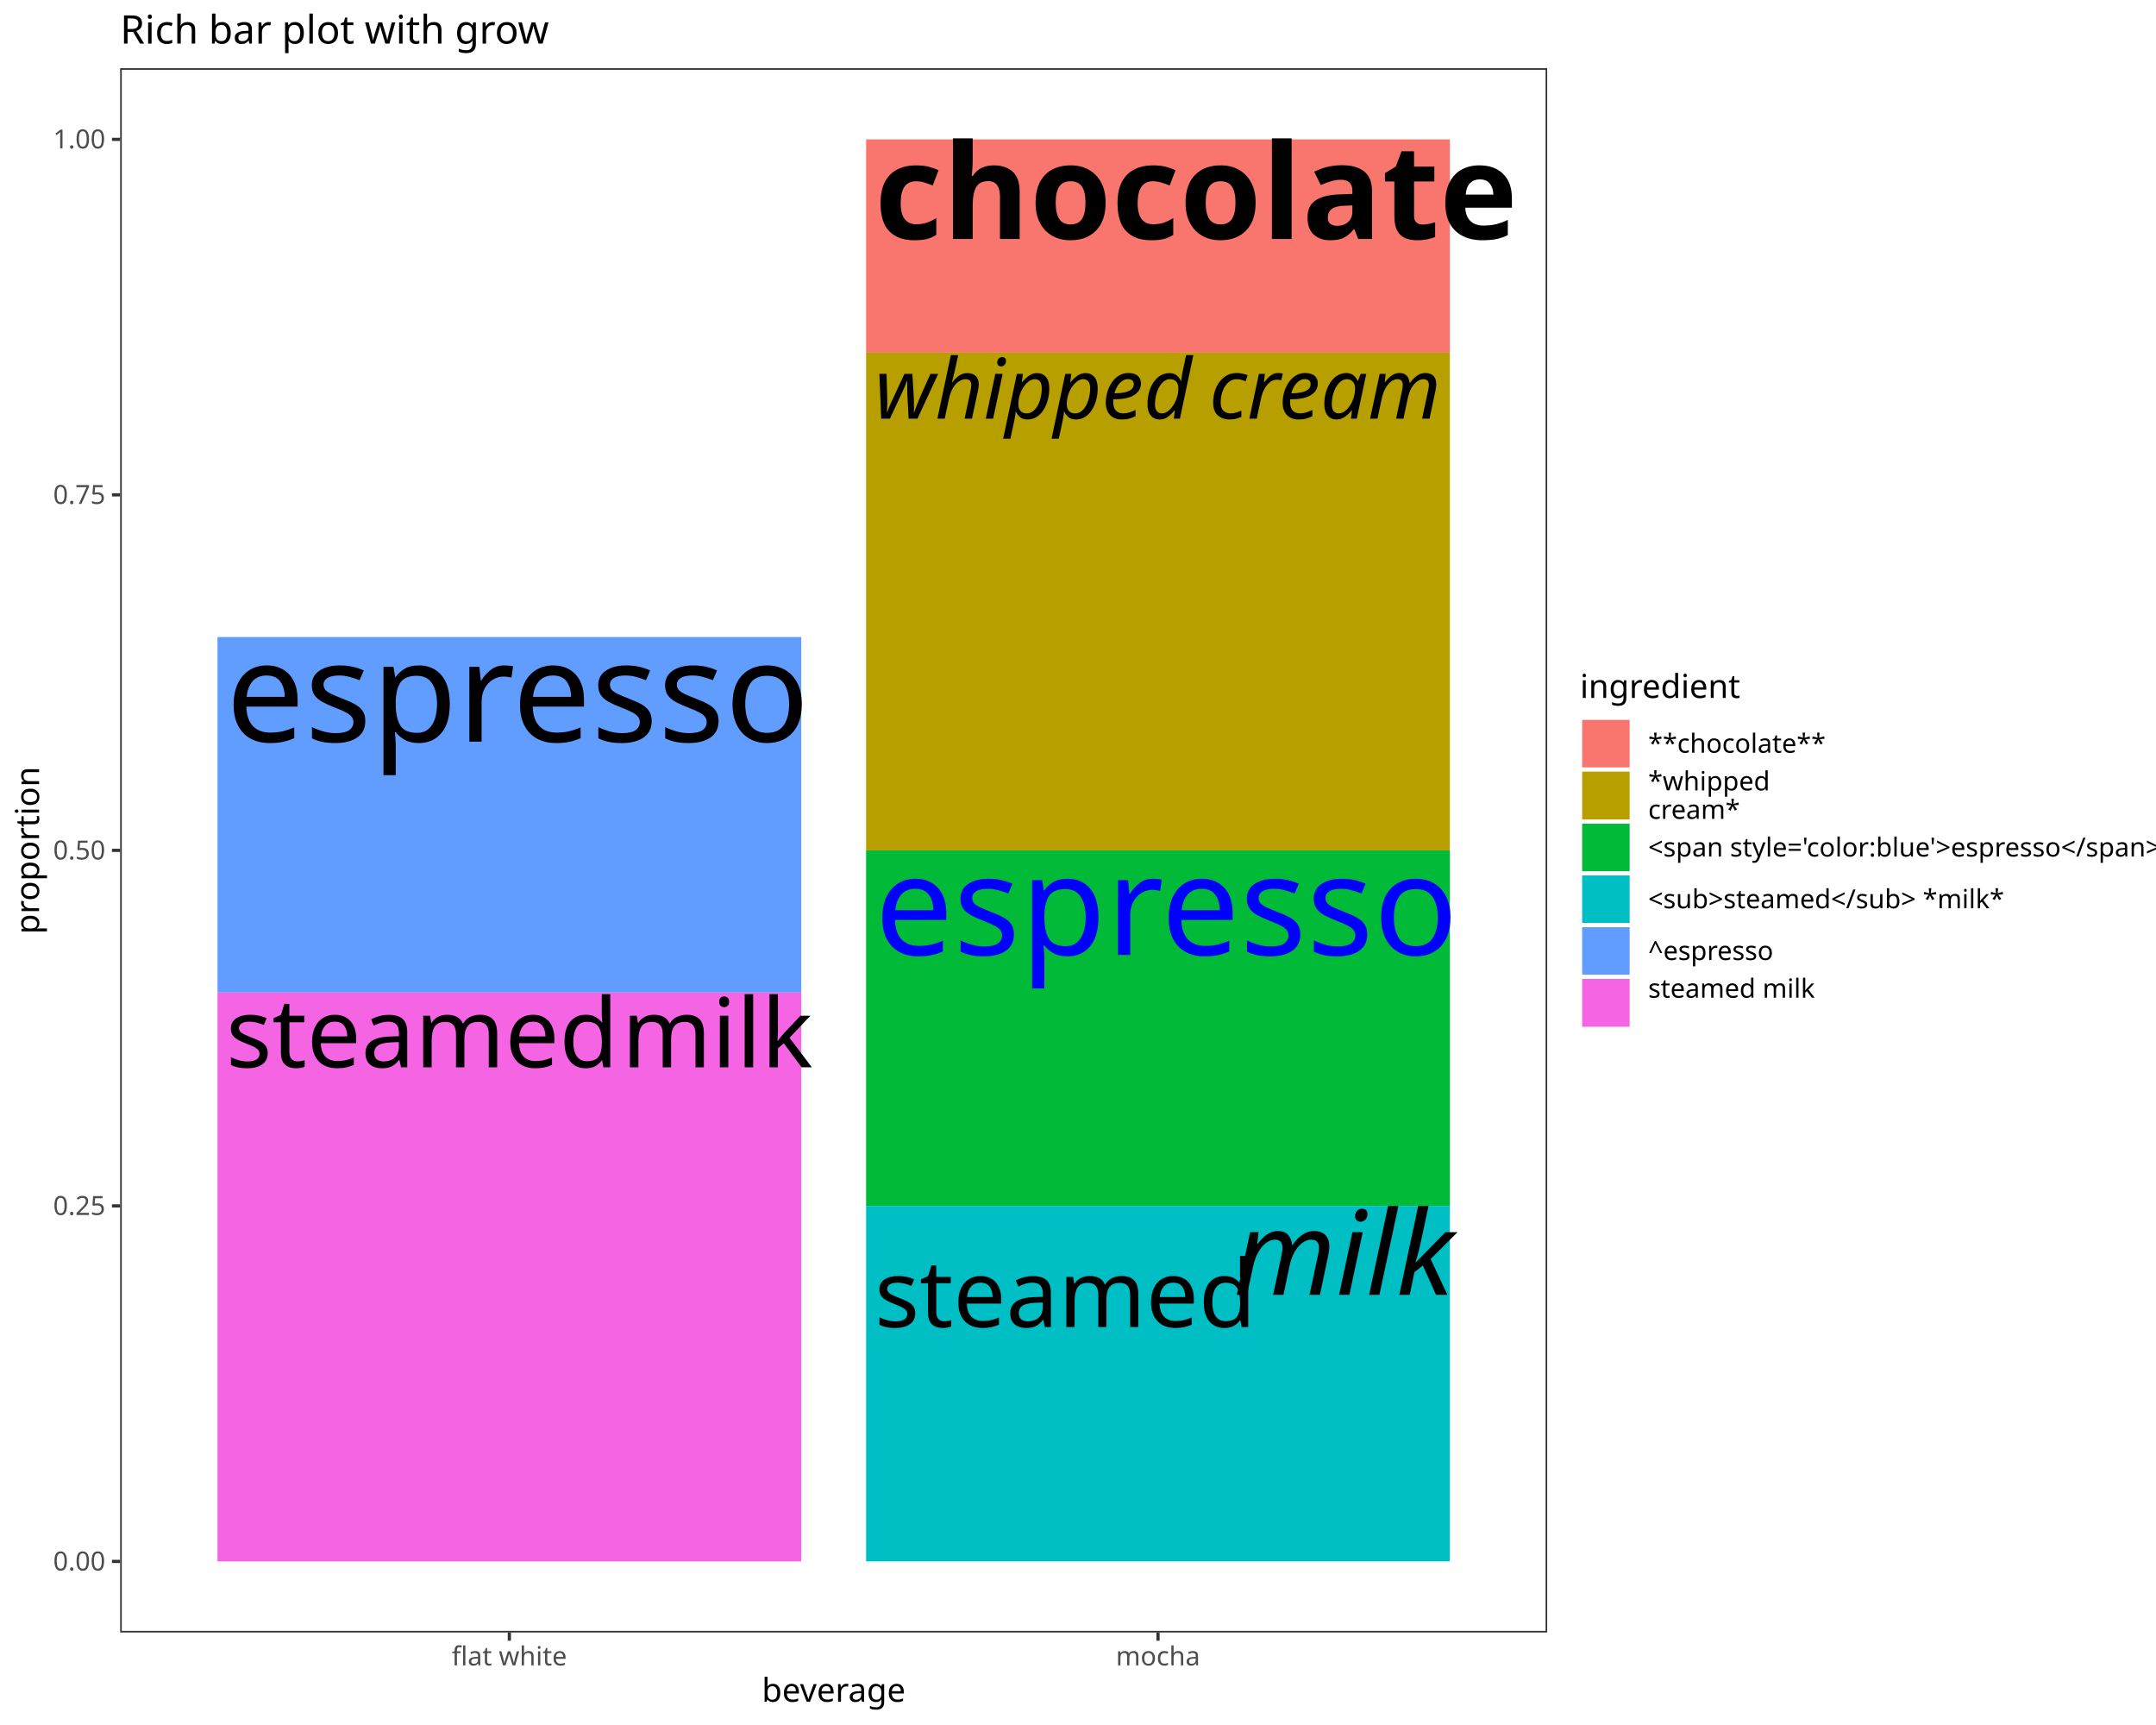
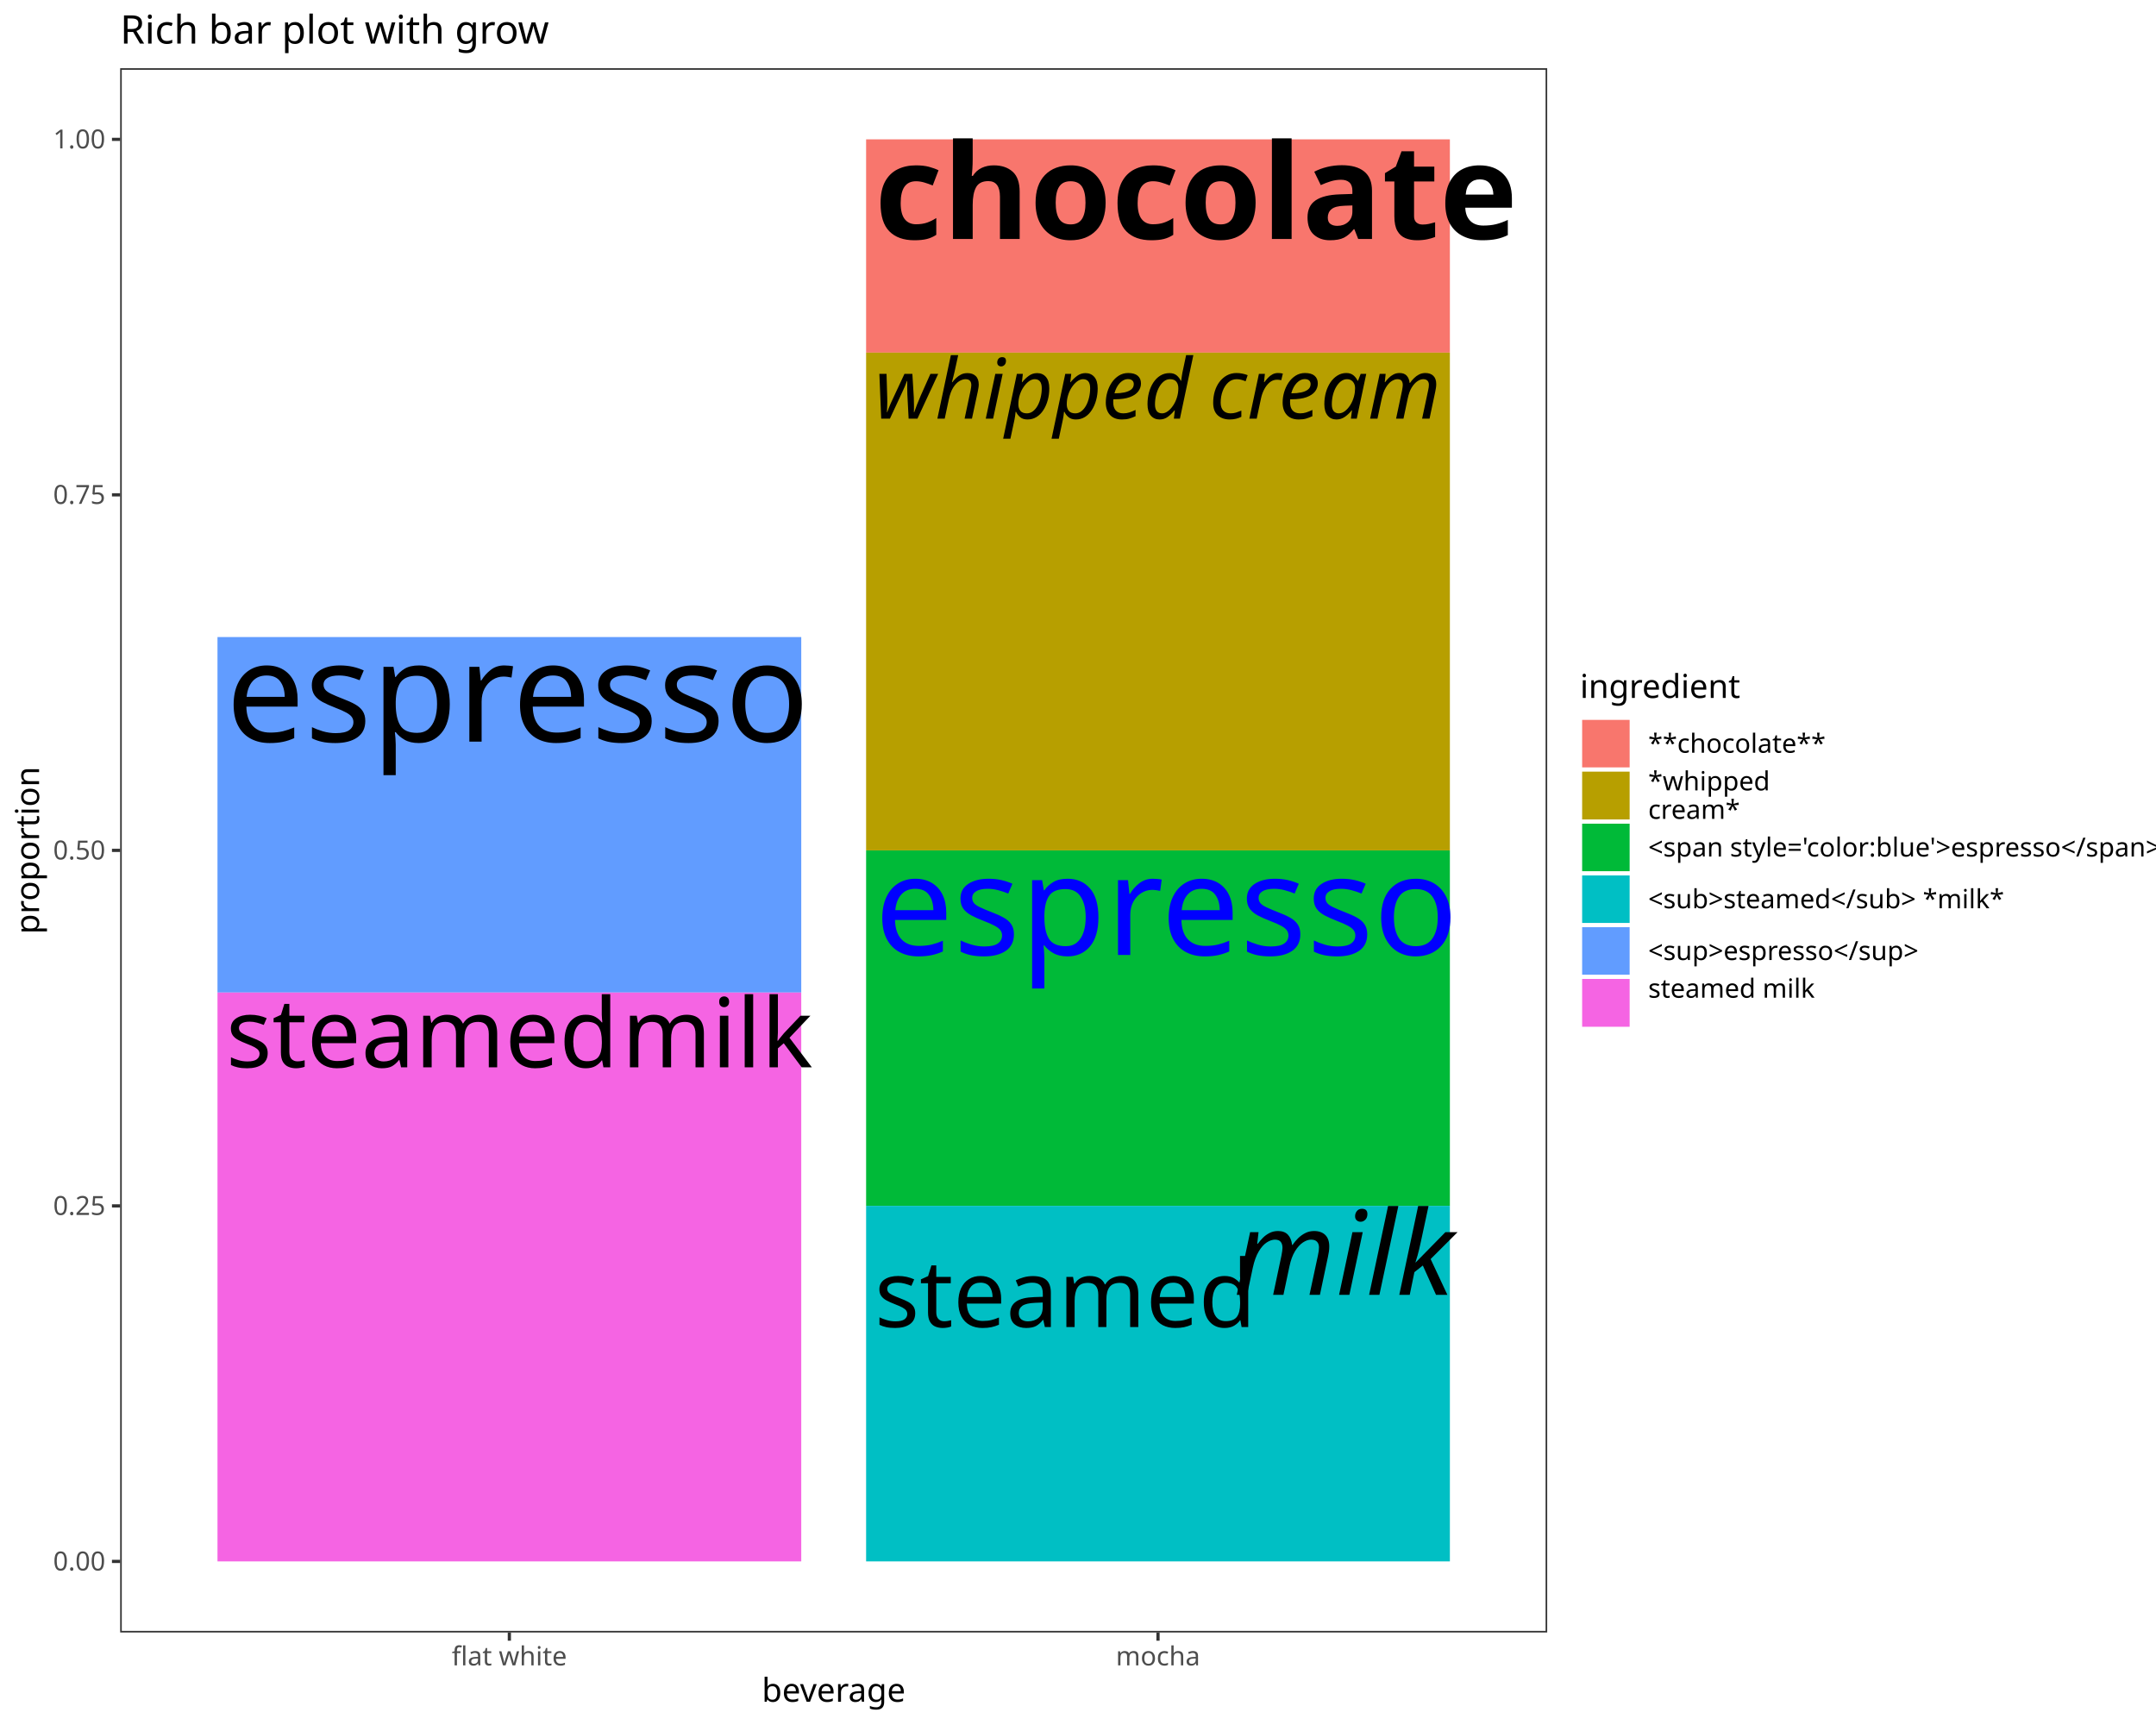
<svg xmlns="http://www.w3.org/2000/svg" class="svglite" data-engine-version="2.0" width="720.00pt" height="576.00pt" viewBox="0 0 720.00 576.00">
  <defs>
    <style type="text/css">
    .svglite line, .svglite polyline, .svglite polygon, .svglite path, .svglite rect, .svglite circle {
      fill: none;
      stroke: #000000;
      stroke-linecap: round;
      stroke-linejoin: round;
      stroke-miterlimit: 10.00;
    }
  </style>
  </defs>
  <rect width="100%" height="100%" style="stroke: none; fill: #FFFFFF;" />
  <defs>
    <clipPath id="cpMC4wMHw3MjAuMDB8MC4wMHw1NzYuMDA=">
      <rect x="0.00" y="0.00" width="720.00" height="576.00" />
    </clipPath>
  </defs>
  <g clip-path="url(#cpMC4wMHw3MjAuMDB8MC4wMHw1NzYuMDA=)">
    <rect x="0.00" y="0.00" width="720.00" height="576.00" style="stroke-width: 1.07; stroke: #FFFFFF; fill: #FFFFFF;" />
  </g>
  <defs>
    <clipPath id="cpNDAuMTN8NTE2LjY5fDIyLjc4fDU0NS4xMQ==">
      <rect x="40.13" y="22.78" width="476.56" height="522.33" />
    </clipPath>
  </defs>
  <g clip-path="url(#cpNDAuMTN8NTE2LjY5fDIyLjc4fDU0NS4xMQ==)">
    <rect x="40.13" y="22.78" width="476.56" height="522.33" style="stroke-width: 1.07; stroke: none; fill: #FFFFFF;" />
    <rect x="289.24" y="283.95" width="194.95" height="118.71" style="stroke-width: 1.07; stroke: none; stroke-linecap: butt; stroke-linejoin: miter; fill: #00BA38;" />
    <rect x="289.24" y="46.53" width="194.95" height="71.23" style="stroke-width: 1.07; stroke: none; stroke-linecap: butt; stroke-linejoin: miter; fill: #F8766D;" />
    <rect x="289.24" y="402.66" width="194.95" height="118.71" style="stroke-width: 1.07; stroke: none; stroke-linecap: butt; stroke-linejoin: miter; fill: #00BFC4;" />
    <rect x="289.24" y="117.75" width="194.95" height="166.20" style="stroke-width: 1.07; stroke: none; stroke-linecap: butt; stroke-linejoin: miter; fill: #B79F00;" />
    <rect x="72.63" y="212.72" width="194.95" height="118.71" style="stroke-width: 1.07; stroke: none; stroke-linecap: butt; stroke-linejoin: miter; fill: #619CFF;" />
    <rect x="72.63" y="331.43" width="194.95" height="189.94" style="stroke-width: 1.07; stroke: none; stroke-linecap: butt; stroke-linejoin: miter; fill: #F564E3;" />
    <text x="292.08" y="318.88" style="font-size: 46.63px; fill: #0000FF; font-family: sans;" textLength="189.29px" lengthAdjust="spacingAndGlyphs">espresso</text>
    <text x="292.08" y="79.79" style="font-size: 44.21px; font-weight: bold; font-family: sans;" textLength="189.29px" lengthAdjust="spacingAndGlyphs">chocolate</text>
    <text x="292.08" y="443.12" style="font-size: 31.24px; font-family: sans;" textLength="119.86px" lengthAdjust="spacingAndGlyphs">steamed</text>
    <text x="411.93" y="432.37" style="font-size: 39.05px; font-style: italic; font-family: sans;" textLength="69.43px" lengthAdjust="spacingAndGlyphs">milk</text>
    <text x="292.08" y="139.79" style="font-size: 27.91px; font-style: italic; font-family: sans;" textLength="103.97px" lengthAdjust="spacingAndGlyphs">whipped</text>
    <text x="403.80" y="139.79" style="font-size: 27.91px; font-style: italic; font-family: sans;" textLength="77.56px" lengthAdjust="spacingAndGlyphs">cream</text>
    <text x="75.46" y="247.65" style="font-size: 46.63px; font-family: sans;" textLength="189.29px" lengthAdjust="spacingAndGlyphs">espresso</text>
    <text x="75.46" y="356.38" style="font-size: 32.13px; font-family: sans;" textLength="123.25px" lengthAdjust="spacingAndGlyphs">steamed</text>
    <text x="207.63" y="356.38" style="font-size: 32.13px; font-family: sans;" textLength="57.11px" lengthAdjust="spacingAndGlyphs">milk</text>
    <rect x="40.13" y="22.78" width="476.56" height="522.33" style="stroke-width: 1.07; stroke: #333333;" />
  </g>
  <g clip-path="url(#cpMC4wMHw3MjAuMDB8MC4wMHw1NzYuMDA=)">
    <text x="35.20" y="524.40" text-anchor="end" style="font-size: 8.80px; fill: #4D4D4D; font-family: sans;" textLength="17.13px" lengthAdjust="spacingAndGlyphs">0.00</text>
    <text x="35.20" y="405.69" text-anchor="end" style="font-size: 8.80px; fill: #4D4D4D; font-family: sans;" textLength="17.13px" lengthAdjust="spacingAndGlyphs">0.25</text>
    <text x="35.20" y="286.98" text-anchor="end" style="font-size: 8.80px; fill: #4D4D4D; font-family: sans;" textLength="17.13px" lengthAdjust="spacingAndGlyphs">0.50</text>
    <text x="35.20" y="168.26" text-anchor="end" style="font-size: 8.80px; fill: #4D4D4D; font-family: sans;" textLength="17.13px" lengthAdjust="spacingAndGlyphs">0.75</text>
    <text x="35.20" y="49.55" text-anchor="end" style="font-size: 8.80px; fill: #4D4D4D; font-family: sans;" textLength="17.13px" lengthAdjust="spacingAndGlyphs">1.00</text>
    <polyline points="37.39,521.37 40.13,521.37 " style="stroke-width: 1.07; stroke: #333333; stroke-linecap: butt;" />
    <polyline points="37.39,402.66 40.13,402.66 " style="stroke-width: 1.07; stroke: #333333; stroke-linecap: butt;" />
    <polyline points="37.39,283.95 40.13,283.95 " style="stroke-width: 1.07; stroke: #333333; stroke-linecap: butt;" />
    <polyline points="37.39,165.24 40.13,165.24 " style="stroke-width: 1.07; stroke: #333333; stroke-linecap: butt;" />
    <polyline points="37.39,46.53 40.13,46.53 " style="stroke-width: 1.07; stroke: #333333; stroke-linecap: butt;" />
    <polyline points="170.10,547.85 170.10,545.11 " style="stroke-width: 1.07; stroke: #333333; stroke-linecap: butt;" />
    <polyline points="386.72,547.85 386.72,545.11 " style="stroke-width: 1.07; stroke: #333333; stroke-linecap: butt;" />
    <text x="170.10" y="556.10" text-anchor="middle" style="font-size: 8.80px; fill: #4D4D4D; font-family: sans;" textLength="34.73px" lengthAdjust="spacingAndGlyphs">flat white</text>
    <text x="386.72" y="556.10" text-anchor="middle" style="font-size: 8.80px; fill: #4D4D4D; font-family: sans;" textLength="26.42px" lengthAdjust="spacingAndGlyphs">mocha</text>
    <text x="278.41" y="568.24" text-anchor="middle" style="font-size: 11.00px; font-family: sans;" textLength="45.88px" lengthAdjust="spacingAndGlyphs">beverage</text>
    <text transform="translate(13.05,283.95) rotate(-90)" text-anchor="middle" style="font-size: 11.00px; font-family: sans;" textLength="49.53px" lengthAdjust="spacingAndGlyphs">proportion</text>
    <rect x="527.65" y="224.33" width="186.87" height="119.23" style="stroke-width: 1.07; stroke: none; fill: #FFFFFF;" />
    <text x="527.65" y="233.05" style="font-size: 11.00px; font-family: sans;" textLength="48.31px" lengthAdjust="spacingAndGlyphs">ingredient</text>
    <rect x="527.65" y="239.67" width="17.28" height="17.28" style="stroke-width: 1.07; stroke: none; fill: #FFFFFF;" />
    <rect x="528.36" y="240.38" width="15.86" height="15.86" style="stroke-width: 1.07; stroke: none; stroke-linecap: butt; stroke-linejoin: miter; fill: #F8766D;" />
    <rect x="527.65" y="256.95" width="17.28" height="17.39" style="stroke-width: 1.07; stroke: none; fill: #FFFFFF;" />
    <rect x="528.36" y="257.66" width="15.86" height="15.97" style="stroke-width: 1.07; stroke: none; stroke-linecap: butt; stroke-linejoin: miter; fill: #B79F00;" />
    <rect x="527.65" y="274.33" width="17.28" height="17.28" style="stroke-width: 1.07; stroke: none; fill: #FFFFFF;" />
    <rect x="528.36" y="275.04" width="15.86" height="15.86" style="stroke-width: 1.07; stroke: none; stroke-linecap: butt; stroke-linejoin: miter; fill: #00BA38;" />
    <rect x="527.65" y="291.61" width="17.28" height="17.28" style="stroke-width: 1.07; stroke: none; fill: #FFFFFF;" />
    <rect x="528.36" y="292.32" width="15.86" height="15.86" style="stroke-width: 1.07; stroke: none; stroke-linecap: butt; stroke-linejoin: miter; fill: #00BFC4;" />
    <rect x="527.65" y="308.89" width="17.28" height="17.28" style="stroke-width: 1.07; stroke: none; fill: #FFFFFF;" />
    <rect x="528.36" y="309.60" width="15.86" height="15.86" style="stroke-width: 1.07; stroke: none; stroke-linecap: butt; stroke-linejoin: miter; fill: #619CFF;" />
    <rect x="527.65" y="326.17" width="17.28" height="17.39" style="stroke-width: 1.07; stroke: none; fill: #FFFFFF;" />
    <rect x="528.36" y="326.88" width="15.86" height="15.97" style="stroke-width: 1.07; stroke: none; stroke-linecap: butt; stroke-linejoin: miter; fill: #F564E3;" />
    <text x="550.41" y="251.34" style="font-size: 8.80px; font-family: sans;" textLength="51.38px" lengthAdjust="spacingAndGlyphs">**chocolate**</text>
    <text x="550.41" y="263.92" style="font-size: 8.80px; font-family: sans;" textLength="36.21px" lengthAdjust="spacingAndGlyphs">*whipped</text>
    <text x="550.41" y="273.42" style="font-size: 8.80px; font-family: sans;" textLength="27.88px" lengthAdjust="spacingAndGlyphs">cream*</text>
    <text x="550.41" y="286.00" style="font-size: 8.80px; font-family: sans;" textLength="164.11px" lengthAdjust="spacingAndGlyphs">&lt;span style='color:blue'&gt;espresso&lt;/span&gt;</text>
    <text x="550.41" y="303.28" style="font-size: 8.80px; font-family: sans;" textLength="110.10px" lengthAdjust="spacingAndGlyphs">&lt;sub&gt;steamed&lt;/sub&gt; *milk*</text>
-     <text x="550.41" y="320.56" style="font-size: 8.80px; font-family: sans;" textLength="39.85px" lengthAdjust="spacingAndGlyphs">^espresso</text>
+     <text x="550.41" y="320.56" style="font-size: 8.80px; font-family: sans;" textLength="87.12px" lengthAdjust="spacingAndGlyphs">&lt;sup&gt;espresso&lt;/sup&gt;</text>
    <text x="550.41" y="333.14" style="font-size: 8.80px; font-family: sans;" textLength="51.85px" lengthAdjust="spacingAndGlyphs">steamed milk</text>
    <text x="550.41" y="342.65" style="font-size: 8.80px; font-family: sans;" textLength="0.00px" lengthAdjust="spacingAndGlyphs" />
    <text x="40.13" y="14.56" style="font-size: 13.20px; font-family: sans;" textLength="133.53px" lengthAdjust="spacingAndGlyphs">Rich bar plot with grow</text>
  </g>
</svg>
